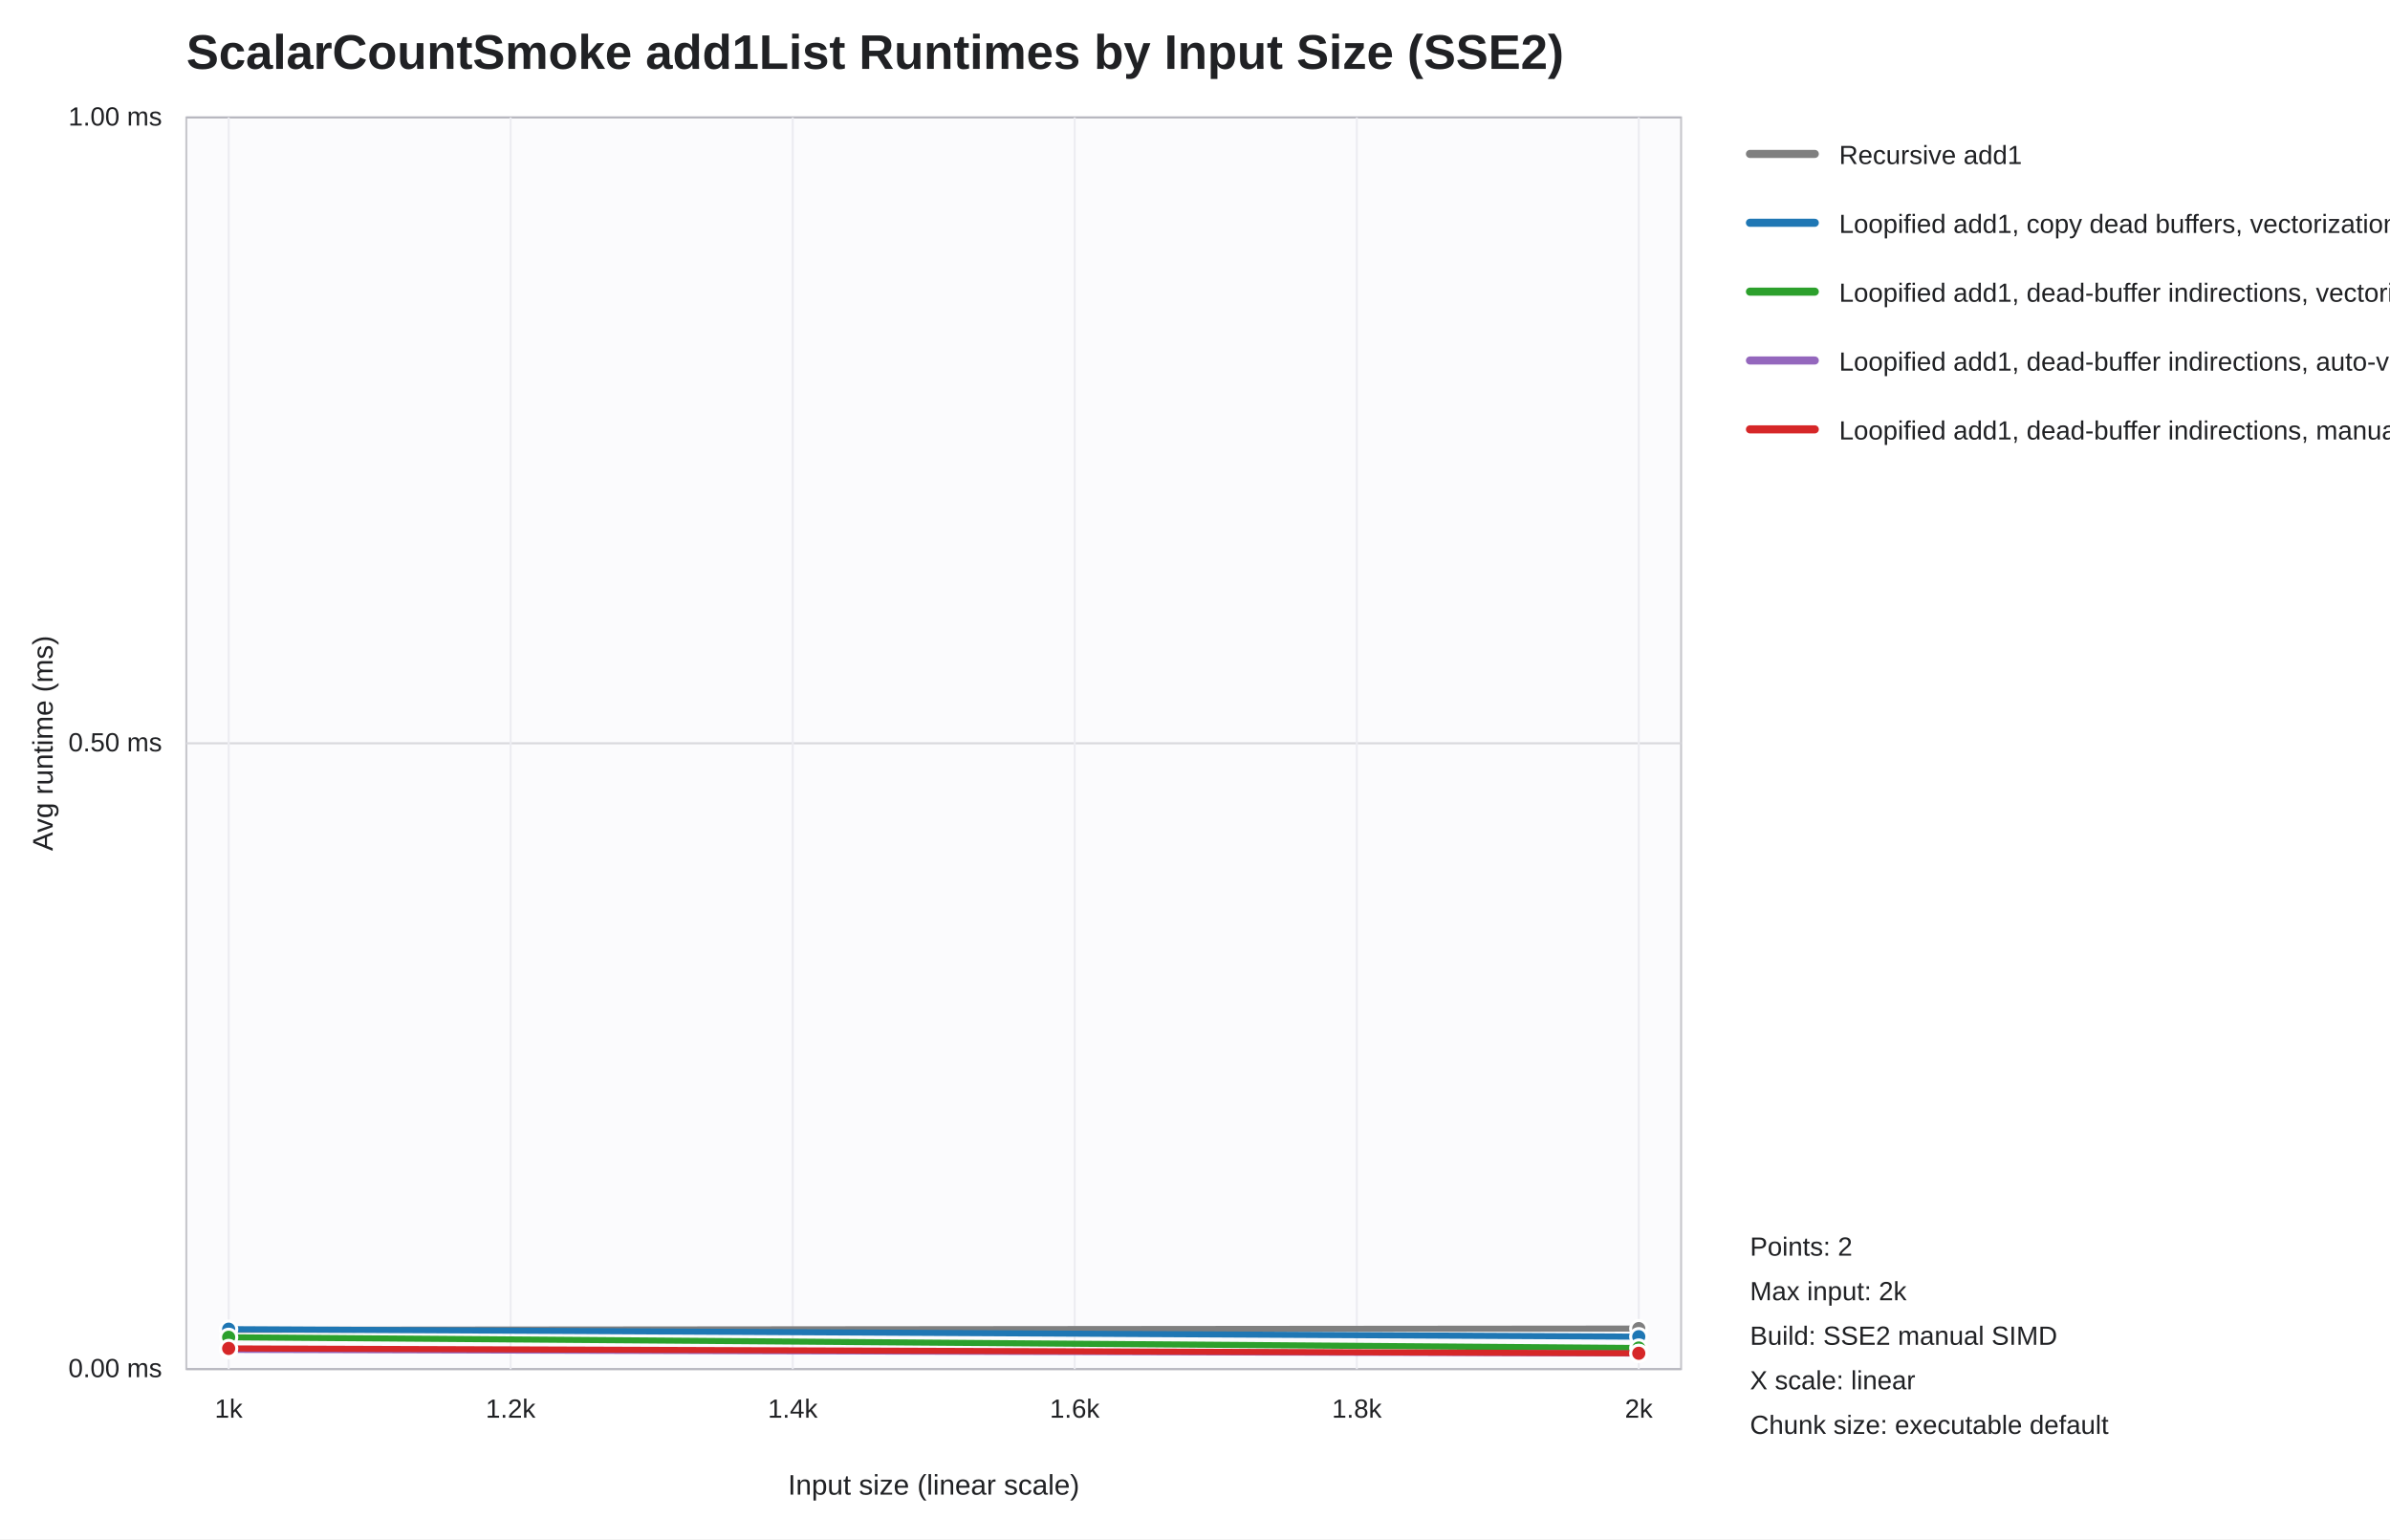
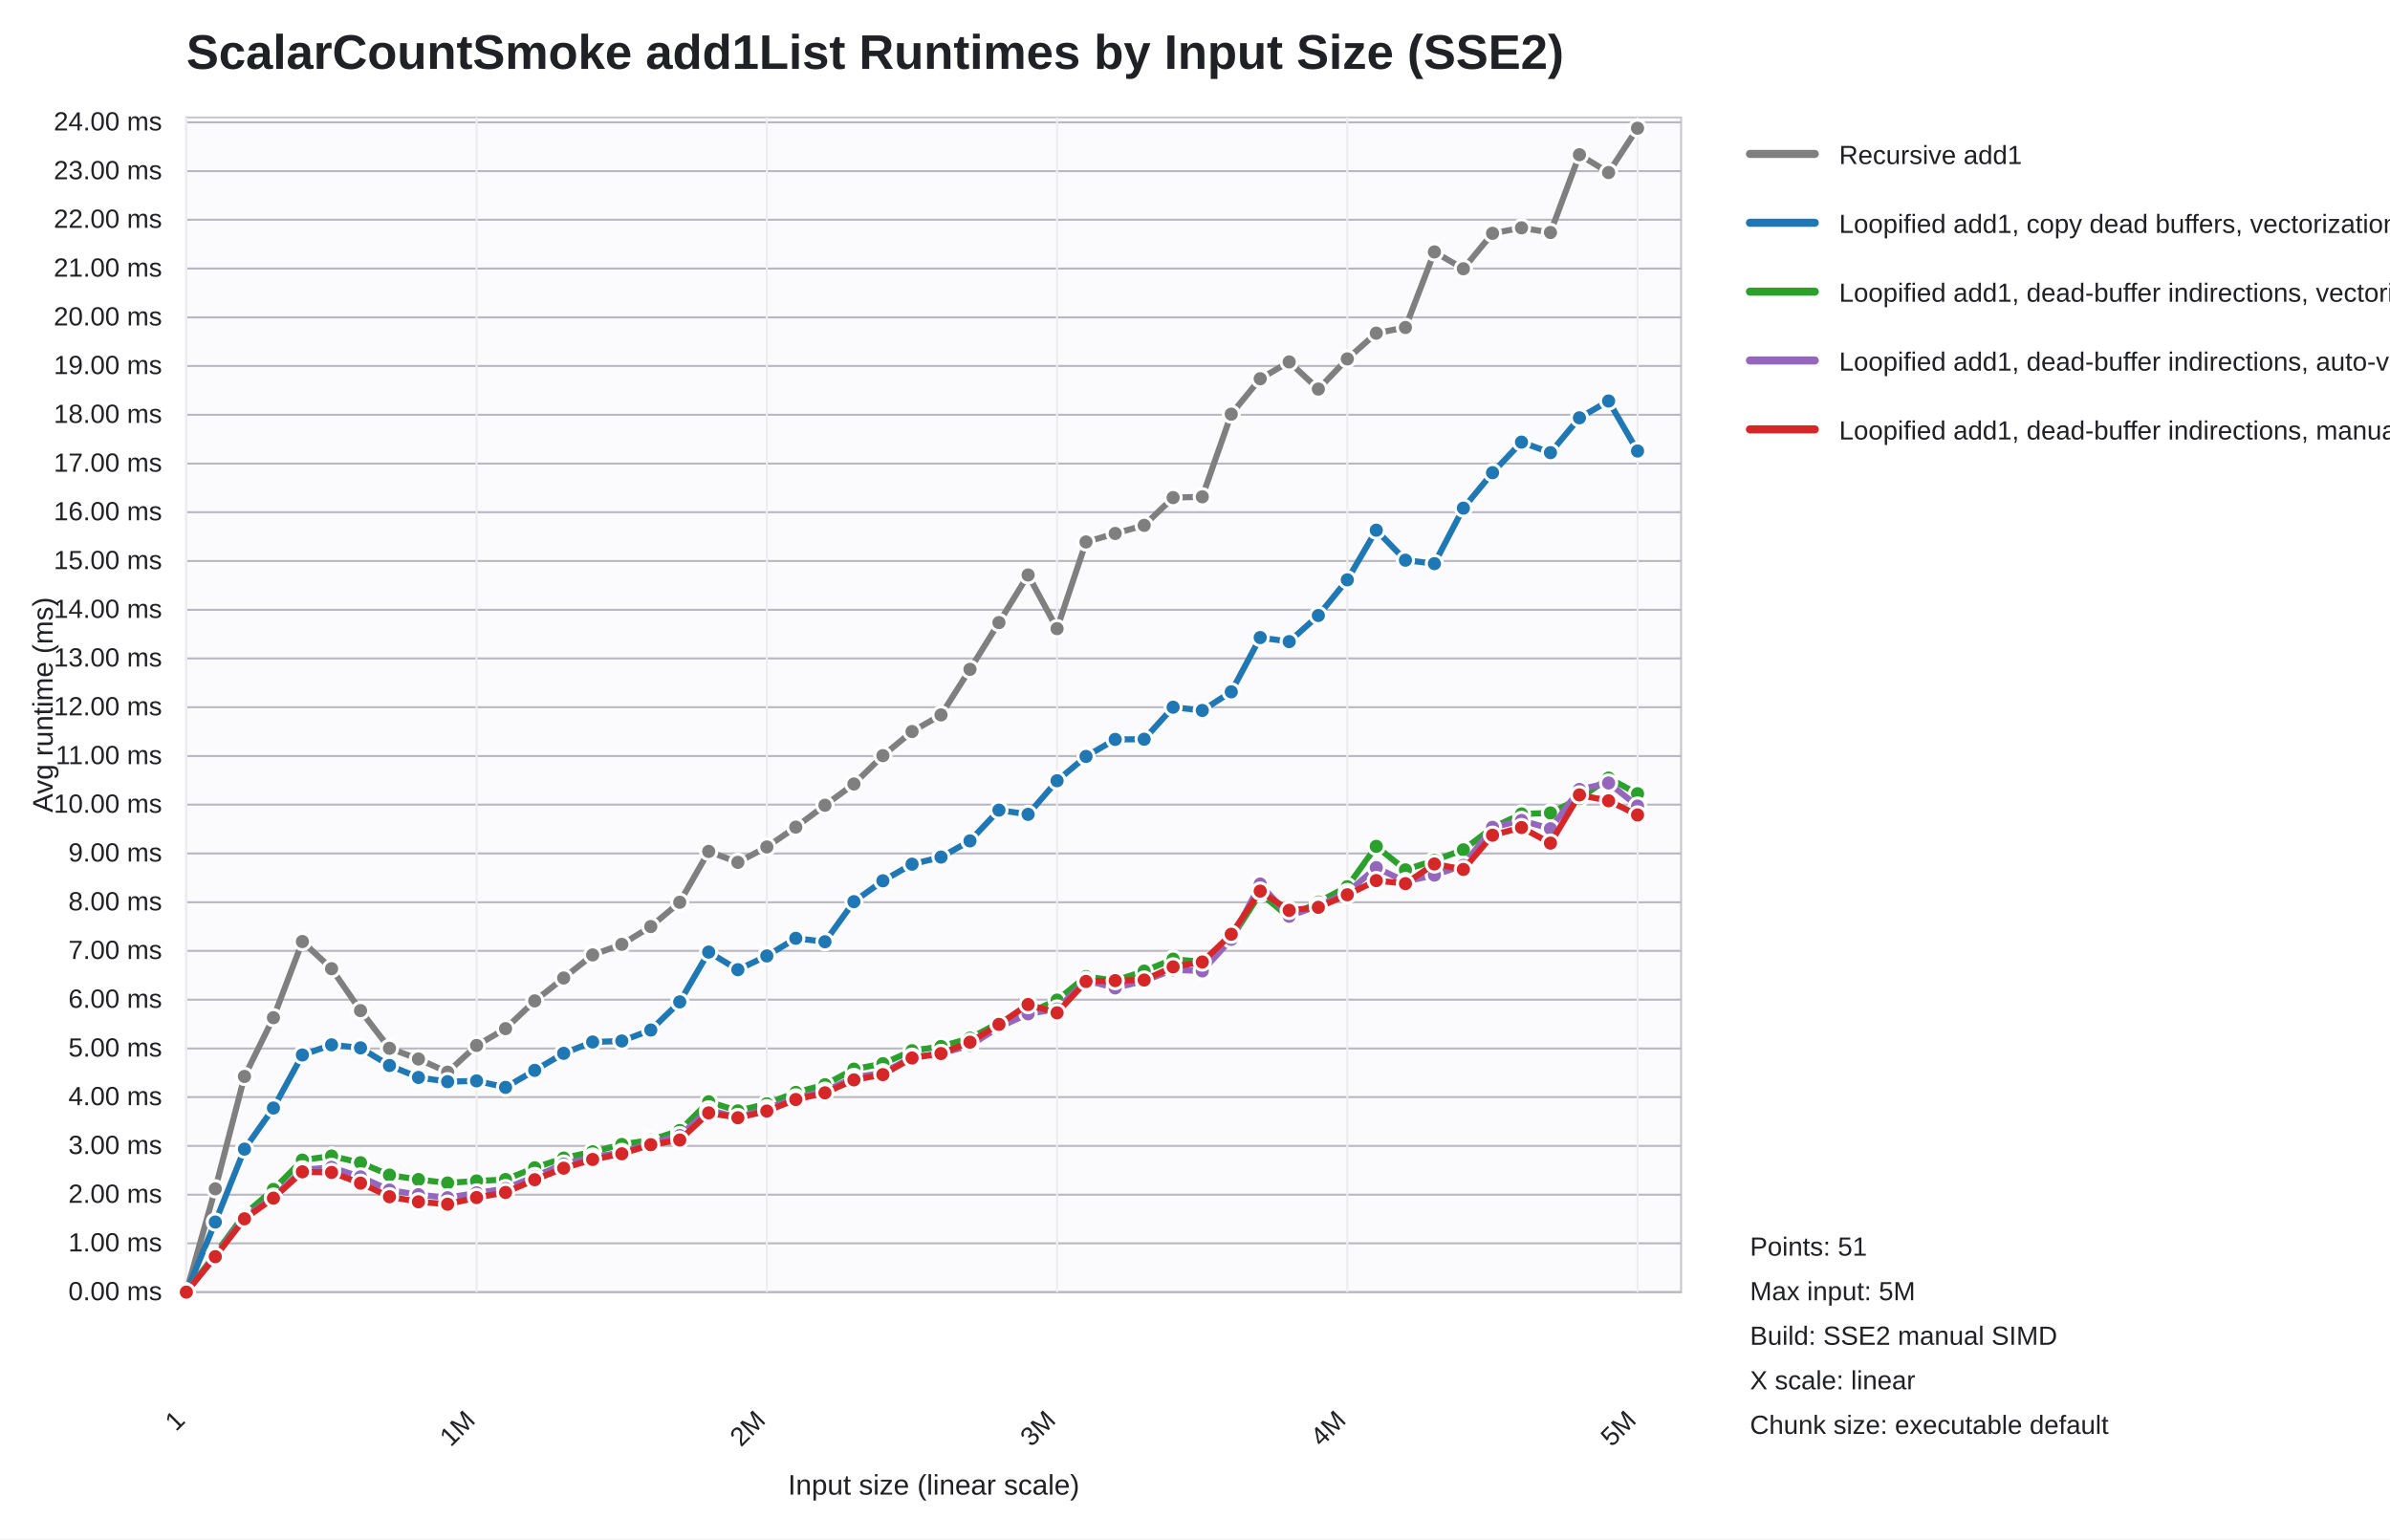
<svg xmlns="http://www.w3.org/2000/svg" width="1180" height="760" viewBox="0 0 1180 760">
  <rect width="100%" height="100%" fill="white" />
  <style>text{font-family:Arial,Helvetica,sans-serif;fill:#202124} .small{font-size:13px} .axis{font-size:14px} .title{font-size:24px;font-weight:700}</style>
  <text x="92" y="34" class="title">ScalarCountSmoke add1List Runtimes by Input Size (SSE2)</text>
-   <rect x="92" y="58" width="738" height="618" fill="#fbfbfd" stroke="#c7c7cc" />
-   <line x1="92" y1="676.0" x2="830" y2="676.0" stroke="#b8b8c0" stroke-width="1" />
-   <text x="80" y="680.0" text-anchor="end" class="small">0.00 ms</text>
-   <line x1="92" y1="367.0" x2="830" y2="367.0" stroke="#d8d8dd" stroke-width="1" />
-   <text x="80" y="371.0" text-anchor="end" class="small">0.50 ms</text>
-   <line x1="92" y1="58.0" x2="830" y2="58.0" stroke="#b8b8c0" stroke-width="1" />
-   <text x="80" y="62.0" text-anchor="end" class="small">1.00 ms</text>
-   <line x1="112.9" y1="58" x2="112.9" y2="676" stroke="#ececf1" stroke-width="1" />
-   <text x="112.9" y="700.0" text-anchor="middle" class="small">1k</text>
-   <line x1="252.1" y1="58" x2="252.1" y2="676" stroke="#ececf1" stroke-width="1" />
-   <text x="252.1" y="700.0" text-anchor="middle" class="small">1.2k</text>
-   <line x1="391.4" y1="58" x2="391.4" y2="676" stroke="#ececf1" stroke-width="1" />
-   <text x="391.4" y="700.0" text-anchor="middle" class="small">1.4k</text>
-   <line x1="530.6" y1="58" x2="530.6" y2="676" stroke="#ececf1" stroke-width="1" />
-   <text x="530.6" y="700.0" text-anchor="middle" class="small">1.6k</text>
-   <line x1="669.9" y1="58" x2="669.9" y2="676" stroke="#ececf1" stroke-width="1" />
-   <text x="669.9" y="700.0" text-anchor="middle" class="small">1.8k</text>
-   <line x1="809.1" y1="58" x2="809.1" y2="676" stroke="#ececf1" stroke-width="1" />
-   <text x="809.1" y="700.0" text-anchor="middle" class="small">2k</text>
+   <rect x="92" y="58" width="738" height="580" fill="#fbfbfd" stroke="#c7c7cc" />
+   <line x1="92" y1="638.0" x2="830" y2="638.0" stroke="#b8b8c0" stroke-width="1" />
+   <text x="80" y="642.0" text-anchor="end" class="small">0.00 ms</text>
+   <line x1="92" y1="613.9" x2="830" y2="613.9" stroke="#b8b8c0" stroke-width="1" />
+   <text x="80" y="617.9" text-anchor="end" class="small">1.00 ms</text>
+   <line x1="92" y1="589.9" x2="830" y2="589.9" stroke="#b8b8c0" stroke-width="1" />
+   <text x="80" y="593.9" text-anchor="end" class="small">2.00 ms</text>
+   <line x1="92" y1="565.8" x2="830" y2="565.8" stroke="#b8b8c0" stroke-width="1" />
+   <text x="80" y="569.8" text-anchor="end" class="small">3.00 ms</text>
+   <line x1="92" y1="541.7" x2="830" y2="541.7" stroke="#b8b8c0" stroke-width="1" />
+   <text x="80" y="545.7" text-anchor="end" class="small">4.00 ms</text>
+   <line x1="92" y1="517.7" x2="830" y2="517.7" stroke="#b8b8c0" stroke-width="1" />
+   <text x="80" y="521.7" text-anchor="end" class="small">5.00 ms</text>
+   <line x1="92" y1="493.6" x2="830" y2="493.6" stroke="#b8b8c0" stroke-width="1" />
+   <text x="80" y="497.6" text-anchor="end" class="small">6.00 ms</text>
+   <line x1="92" y1="469.5" x2="830" y2="469.5" stroke="#b8b8c0" stroke-width="1" />
+   <text x="80" y="473.5" text-anchor="end" class="small">7.00 ms</text>
+   <line x1="92" y1="445.5" x2="830" y2="445.5" stroke="#b8b8c0" stroke-width="1" />
+   <text x="80" y="449.5" text-anchor="end" class="small">8.00 ms</text>
+   <line x1="92" y1="421.4" x2="830" y2="421.4" stroke="#b8b8c0" stroke-width="1" />
+   <text x="80" y="425.4" text-anchor="end" class="small">9.00 ms</text>
+   <line x1="92" y1="397.3" x2="830" y2="397.3" stroke="#b8b8c0" stroke-width="1" />
+   <text x="80" y="401.3" text-anchor="end" class="small">10.00 ms</text>
+   <line x1="92" y1="373.3" x2="830" y2="373.3" stroke="#b8b8c0" stroke-width="1" />
+   <text x="80" y="377.3" text-anchor="end" class="small">11.00 ms</text>
+   <line x1="92" y1="349.2" x2="830" y2="349.2" stroke="#b8b8c0" stroke-width="1" />
+   <text x="80" y="353.2" text-anchor="end" class="small">12.00 ms</text>
+   <line x1="92" y1="325.1" x2="830" y2="325.1" stroke="#b8b8c0" stroke-width="1" />
+   <text x="80" y="329.1" text-anchor="end" class="small">13.00 ms</text>
+   <line x1="92" y1="301.1" x2="830" y2="301.1" stroke="#b8b8c0" stroke-width="1" />
+   <text x="80" y="305.1" text-anchor="end" class="small">14.00 ms</text>
+   <line x1="92" y1="277.0" x2="830" y2="277.0" stroke="#b8b8c0" stroke-width="1" />
+   <text x="80" y="281.0" text-anchor="end" class="small">15.00 ms</text>
+   <line x1="92" y1="252.9" x2="830" y2="252.9" stroke="#b8b8c0" stroke-width="1" />
+   <text x="80" y="256.9" text-anchor="end" class="small">16.00 ms</text>
+   <line x1="92" y1="228.9" x2="830" y2="228.9" stroke="#b8b8c0" stroke-width="1" />
+   <text x="80" y="232.9" text-anchor="end" class="small">17.00 ms</text>
+   <line x1="92" y1="204.8" x2="830" y2="204.8" stroke="#b8b8c0" stroke-width="1" />
+   <text x="80" y="208.8" text-anchor="end" class="small">18.00 ms</text>
+   <line x1="92" y1="180.7" x2="830" y2="180.7" stroke="#b8b8c0" stroke-width="1" />
+   <text x="80" y="184.7" text-anchor="end" class="small">19.00 ms</text>
+   <line x1="92" y1="156.7" x2="830" y2="156.7" stroke="#b8b8c0" stroke-width="1" />
+   <text x="80" y="160.7" text-anchor="end" class="small">20.00 ms</text>
+   <line x1="92" y1="132.6" x2="830" y2="132.6" stroke="#b8b8c0" stroke-width="1" />
+   <text x="80" y="136.6" text-anchor="end" class="small">21.00 ms</text>
+   <line x1="92" y1="108.5" x2="830" y2="108.5" stroke="#b8b8c0" stroke-width="1" />
+   <text x="80" y="112.5" text-anchor="end" class="small">22.00 ms</text>
+   <line x1="92" y1="84.5" x2="830" y2="84.5" stroke="#b8b8c0" stroke-width="1" />
+   <text x="80" y="88.5" text-anchor="end" class="small">23.00 ms</text>
+   <line x1="92" y1="60.4" x2="830" y2="60.4" stroke="#b8b8c0" stroke-width="1" />
+   <text x="80" y="64.4" text-anchor="end" class="small">24.00 ms</text>
+   <line x1="92.0" y1="58" x2="92.0" y2="638" stroke="#ececf1" stroke-width="1" />
+   <text x="92.0" y="702.0" text-anchor="end" class="small" transform="rotate(-45 92.0 702.0)">1</text>
+   <line x1="235.3" y1="58" x2="235.3" y2="638" stroke="#ececf1" stroke-width="1" />
+   <text x="235.3" y="702.0" text-anchor="end" class="small" transform="rotate(-45 235.3 702.0)">1M</text>
+   <line x1="378.6" y1="58" x2="378.6" y2="638" stroke="#ececf1" stroke-width="1" />
+   <text x="378.6" y="702.0" text-anchor="end" class="small" transform="rotate(-45 378.6 702.0)">2M</text>
+   <line x1="521.9" y1="58" x2="521.9" y2="638" stroke="#ececf1" stroke-width="1" />
+   <text x="521.9" y="702.0" text-anchor="end" class="small" transform="rotate(-45 521.9 702.0)">3M</text>
+   <line x1="665.2" y1="58" x2="665.2" y2="638" stroke="#ececf1" stroke-width="1" />
+   <text x="665.2" y="702.0" text-anchor="end" class="small" transform="rotate(-45 665.2 702.0)">4M</text>
+   <line x1="808.5" y1="58" x2="808.5" y2="638" stroke="#ececf1" stroke-width="1" />
+   <text x="808.5" y="702.0" text-anchor="end" class="small" transform="rotate(-45 808.5 702.0)">5M</text>
  <text x="461.0" y="738" text-anchor="middle" class="axis">Input size (linear scale)</text>
-   <text x="26" y="367.0" text-anchor="middle" class="axis" transform="rotate(-90 26 367.0)">Avg runtime (ms)</text>
-   <polyline points="112.9,656.6 809.1,656.0" fill="none" stroke="#7f7f7f" stroke-width="3" stroke-linejoin="round" stroke-linecap="round" />
-   <circle cx="112.9" cy="656.6" r="4" fill="#7f7f7f" stroke="white" stroke-width="1.5" />
-   <circle cx="809.1" cy="656.0" r="4" fill="#7f7f7f" stroke="white" stroke-width="1.5" />
-   <polyline points="112.9,656.3 809.1,660.0" fill="none" stroke="#1f77b4" stroke-width="3" stroke-linejoin="round" stroke-linecap="round" />
-   <circle cx="112.9" cy="656.3" r="4" fill="#1f77b4" stroke="white" stroke-width="1.5" />
-   <circle cx="809.1" cy="660.0" r="4" fill="#1f77b4" stroke="white" stroke-width="1.5" />
-   <polyline points="112.9,660.3 809.1,665.6" fill="none" stroke="#2ca02c" stroke-width="3" stroke-linejoin="round" stroke-linecap="round" />
-   <circle cx="112.9" cy="660.3" r="4" fill="#2ca02c" stroke="white" stroke-width="1.5" />
-   <circle cx="809.1" cy="665.6" r="4" fill="#2ca02c" stroke="white" stroke-width="1.5" />
-   <polyline points="112.9,666.5 809.1,668.3" fill="none" stroke="#9467bd" stroke-width="3" stroke-linejoin="round" stroke-linecap="round" />
-   <circle cx="112.9" cy="666.5" r="4" fill="#9467bd" stroke="white" stroke-width="1.5" />
-   <circle cx="809.1" cy="668.3" r="4" fill="#9467bd" stroke="white" stroke-width="1.5" />
-   <polyline points="112.9,665.8 809.1,668.2" fill="none" stroke="#d62728" stroke-width="3" stroke-linejoin="round" stroke-linecap="round" />
-   <circle cx="112.9" cy="665.8" r="4" fill="#d62728" stroke="white" stroke-width="1.5" />
-   <circle cx="809.1" cy="668.2" r="4" fill="#d62728" stroke="white" stroke-width="1.5" />
+   <text x="26" y="348.0" text-anchor="middle" class="axis" transform="rotate(-90 26 348.0)">Avg runtime (ms)</text>
+   <polyline points="92.0,638.0 106.3,587.0 120.7,531.5 135.0,502.5 149.3,464.9 163.7,478.3 178.0,499.0 192.3,517.6 206.6,522.9 221.0,529.4 235.3,516.2 249.6,507.9 264.0,494.2 278.3,482.9 292.6,471.5 307.0,466.3 321.3,457.5 335.6,445.5 349.9,420.4 364.3,425.8 378.6,418.2 392.9,408.4 407.3,397.6 421.6,387.1 435.9,373.1 450.3,361.2 464.6,353.0 478.9,330.5 493.2,307.4 507.6,283.9 521.9,310.4 536.2,267.6 550.6,263.4 564.9,259.4 579.2,245.7 593.6,245.3 607.9,204.5 622.2,187.0 636.5,178.7 650.9,192.1 665.2,177.2 679.5,164.5 693.9,161.7 708.2,124.4 722.5,132.7 736.9,115.2 751.2,112.5 765.5,114.8 779.8,76.4 794.2,85.2 808.5,63.3" fill="none" stroke="#7f7f7f" stroke-width="3" stroke-linejoin="round" stroke-linecap="round" />
+   <circle cx="92.0" cy="638.0" r="4" fill="#7f7f7f" stroke="white" stroke-width="1.5" />
+   <circle cx="106.3" cy="587.0" r="4" fill="#7f7f7f" stroke="white" stroke-width="1.5" />
+   <circle cx="120.7" cy="531.5" r="4" fill="#7f7f7f" stroke="white" stroke-width="1.5" />
+   <circle cx="135.0" cy="502.5" r="4" fill="#7f7f7f" stroke="white" stroke-width="1.5" />
+   <circle cx="149.3" cy="464.9" r="4" fill="#7f7f7f" stroke="white" stroke-width="1.5" />
+   <circle cx="163.7" cy="478.3" r="4" fill="#7f7f7f" stroke="white" stroke-width="1.5" />
+   <circle cx="178.0" cy="499.0" r="4" fill="#7f7f7f" stroke="white" stroke-width="1.5" />
+   <circle cx="192.3" cy="517.6" r="4" fill="#7f7f7f" stroke="white" stroke-width="1.5" />
+   <circle cx="206.6" cy="522.9" r="4" fill="#7f7f7f" stroke="white" stroke-width="1.5" />
+   <circle cx="221.0" cy="529.4" r="4" fill="#7f7f7f" stroke="white" stroke-width="1.5" />
+   <circle cx="235.3" cy="516.2" r="4" fill="#7f7f7f" stroke="white" stroke-width="1.5" />
+   <circle cx="249.6" cy="507.9" r="4" fill="#7f7f7f" stroke="white" stroke-width="1.5" />
+   <circle cx="264.0" cy="494.2" r="4" fill="#7f7f7f" stroke="white" stroke-width="1.5" />
+   <circle cx="278.3" cy="482.9" r="4" fill="#7f7f7f" stroke="white" stroke-width="1.5" />
+   <circle cx="292.6" cy="471.5" r="4" fill="#7f7f7f" stroke="white" stroke-width="1.5" />
+   <circle cx="307.0" cy="466.3" r="4" fill="#7f7f7f" stroke="white" stroke-width="1.5" />
+   <circle cx="321.3" cy="457.5" r="4" fill="#7f7f7f" stroke="white" stroke-width="1.5" />
+   <circle cx="335.6" cy="445.5" r="4" fill="#7f7f7f" stroke="white" stroke-width="1.5" />
+   <circle cx="349.9" cy="420.4" r="4" fill="#7f7f7f" stroke="white" stroke-width="1.5" />
+   <circle cx="364.3" cy="425.8" r="4" fill="#7f7f7f" stroke="white" stroke-width="1.5" />
+   <circle cx="378.6" cy="418.2" r="4" fill="#7f7f7f" stroke="white" stroke-width="1.5" />
+   <circle cx="392.9" cy="408.4" r="4" fill="#7f7f7f" stroke="white" stroke-width="1.5" />
+   <circle cx="407.3" cy="397.6" r="4" fill="#7f7f7f" stroke="white" stroke-width="1.5" />
+   <circle cx="421.6" cy="387.1" r="4" fill="#7f7f7f" stroke="white" stroke-width="1.5" />
+   <circle cx="435.9" cy="373.1" r="4" fill="#7f7f7f" stroke="white" stroke-width="1.5" />
+   <circle cx="450.3" cy="361.2" r="4" fill="#7f7f7f" stroke="white" stroke-width="1.5" />
+   <circle cx="464.6" cy="353.0" r="4" fill="#7f7f7f" stroke="white" stroke-width="1.5" />
+   <circle cx="478.9" cy="330.5" r="4" fill="#7f7f7f" stroke="white" stroke-width="1.5" />
+   <circle cx="493.2" cy="307.4" r="4" fill="#7f7f7f" stroke="white" stroke-width="1.5" />
+   <circle cx="507.6" cy="283.9" r="4" fill="#7f7f7f" stroke="white" stroke-width="1.5" />
+   <circle cx="521.9" cy="310.4" r="4" fill="#7f7f7f" stroke="white" stroke-width="1.5" />
+   <circle cx="536.2" cy="267.6" r="4" fill="#7f7f7f" stroke="white" stroke-width="1.5" />
+   <circle cx="550.6" cy="263.4" r="4" fill="#7f7f7f" stroke="white" stroke-width="1.5" />
+   <circle cx="564.9" cy="259.4" r="4" fill="#7f7f7f" stroke="white" stroke-width="1.5" />
+   <circle cx="579.2" cy="245.7" r="4" fill="#7f7f7f" stroke="white" stroke-width="1.5" />
+   <circle cx="593.6" cy="245.3" r="4" fill="#7f7f7f" stroke="white" stroke-width="1.5" />
+   <circle cx="607.9" cy="204.5" r="4" fill="#7f7f7f" stroke="white" stroke-width="1.5" />
+   <circle cx="622.2" cy="187.0" r="4" fill="#7f7f7f" stroke="white" stroke-width="1.5" />
+   <circle cx="636.5" cy="178.7" r="4" fill="#7f7f7f" stroke="white" stroke-width="1.5" />
+   <circle cx="650.9" cy="192.1" r="4" fill="#7f7f7f" stroke="white" stroke-width="1.5" />
+   <circle cx="665.2" cy="177.2" r="4" fill="#7f7f7f" stroke="white" stroke-width="1.5" />
+   <circle cx="679.5" cy="164.5" r="4" fill="#7f7f7f" stroke="white" stroke-width="1.5" />
+   <circle cx="693.9" cy="161.7" r="4" fill="#7f7f7f" stroke="white" stroke-width="1.5" />
+   <circle cx="708.2" cy="124.4" r="4" fill="#7f7f7f" stroke="white" stroke-width="1.5" />
+   <circle cx="722.5" cy="132.7" r="4" fill="#7f7f7f" stroke="white" stroke-width="1.5" />
+   <circle cx="736.9" cy="115.2" r="4" fill="#7f7f7f" stroke="white" stroke-width="1.5" />
+   <circle cx="751.2" cy="112.5" r="4" fill="#7f7f7f" stroke="white" stroke-width="1.5" />
+   <circle cx="765.5" cy="114.8" r="4" fill="#7f7f7f" stroke="white" stroke-width="1.5" />
+   <circle cx="779.8" cy="76.4" r="4" fill="#7f7f7f" stroke="white" stroke-width="1.5" />
+   <circle cx="794.2" cy="85.2" r="4" fill="#7f7f7f" stroke="white" stroke-width="1.5" />
+   <circle cx="808.5" cy="63.3" r="4" fill="#7f7f7f" stroke="white" stroke-width="1.5" />
+   <polyline points="92.0,637.9 106.3,603.4 120.7,567.4 135.0,547.1 149.3,520.9 163.7,515.9 178.0,517.4 192.3,526.1 206.6,532.0 221.0,534.1 235.3,533.7 249.6,536.9 264.0,528.5 278.3,520.1 292.6,514.5 307.0,514.0 321.3,508.6 335.6,494.7 349.9,470.1 364.3,478.8 378.6,472.0 392.9,463.3 407.3,465.0 421.6,445.2 435.9,434.9 450.3,426.7 464.6,423.2 478.9,415.2 493.2,400.0 507.6,402.1 521.9,385.5 536.2,373.5 550.6,365.1 564.9,365.0 579.2,349.2 593.6,350.8 607.9,341.6 622.2,314.8 636.5,316.8 650.9,303.9 665.2,286.3 679.5,261.8 693.9,276.6 708.2,278.3 722.5,250.9 736.9,233.4 751.2,218.3 765.5,223.5 779.8,206.3 794.2,198.0 808.5,222.7" fill="none" stroke="#1f77b4" stroke-width="3" stroke-linejoin="round" stroke-linecap="round" />
+   <circle cx="92.0" cy="637.9" r="4" fill="#1f77b4" stroke="white" stroke-width="1.5" />
+   <circle cx="106.3" cy="603.4" r="4" fill="#1f77b4" stroke="white" stroke-width="1.5" />
+   <circle cx="120.7" cy="567.4" r="4" fill="#1f77b4" stroke="white" stroke-width="1.5" />
+   <circle cx="135.0" cy="547.1" r="4" fill="#1f77b4" stroke="white" stroke-width="1.5" />
+   <circle cx="149.3" cy="520.9" r="4" fill="#1f77b4" stroke="white" stroke-width="1.5" />
+   <circle cx="163.7" cy="515.9" r="4" fill="#1f77b4" stroke="white" stroke-width="1.5" />
+   <circle cx="178.0" cy="517.4" r="4" fill="#1f77b4" stroke="white" stroke-width="1.5" />
+   <circle cx="192.3" cy="526.1" r="4" fill="#1f77b4" stroke="white" stroke-width="1.5" />
+   <circle cx="206.6" cy="532.0" r="4" fill="#1f77b4" stroke="white" stroke-width="1.5" />
+   <circle cx="221.0" cy="534.1" r="4" fill="#1f77b4" stroke="white" stroke-width="1.5" />
+   <circle cx="235.3" cy="533.7" r="4" fill="#1f77b4" stroke="white" stroke-width="1.5" />
+   <circle cx="249.6" cy="536.9" r="4" fill="#1f77b4" stroke="white" stroke-width="1.5" />
+   <circle cx="264.0" cy="528.5" r="4" fill="#1f77b4" stroke="white" stroke-width="1.5" />
+   <circle cx="278.3" cy="520.1" r="4" fill="#1f77b4" stroke="white" stroke-width="1.5" />
+   <circle cx="292.6" cy="514.5" r="4" fill="#1f77b4" stroke="white" stroke-width="1.5" />
+   <circle cx="307.0" cy="514.0" r="4" fill="#1f77b4" stroke="white" stroke-width="1.5" />
+   <circle cx="321.3" cy="508.6" r="4" fill="#1f77b4" stroke="white" stroke-width="1.5" />
+   <circle cx="335.6" cy="494.7" r="4" fill="#1f77b4" stroke="white" stroke-width="1.5" />
+   <circle cx="349.9" cy="470.1" r="4" fill="#1f77b4" stroke="white" stroke-width="1.5" />
+   <circle cx="364.3" cy="478.8" r="4" fill="#1f77b4" stroke="white" stroke-width="1.5" />
+   <circle cx="378.6" cy="472.0" r="4" fill="#1f77b4" stroke="white" stroke-width="1.5" />
+   <circle cx="392.9" cy="463.3" r="4" fill="#1f77b4" stroke="white" stroke-width="1.5" />
+   <circle cx="407.3" cy="465.0" r="4" fill="#1f77b4" stroke="white" stroke-width="1.5" />
+   <circle cx="421.6" cy="445.2" r="4" fill="#1f77b4" stroke="white" stroke-width="1.5" />
+   <circle cx="435.9" cy="434.9" r="4" fill="#1f77b4" stroke="white" stroke-width="1.5" />
+   <circle cx="450.3" cy="426.7" r="4" fill="#1f77b4" stroke="white" stroke-width="1.5" />
+   <circle cx="464.6" cy="423.2" r="4" fill="#1f77b4" stroke="white" stroke-width="1.5" />
+   <circle cx="478.9" cy="415.2" r="4" fill="#1f77b4" stroke="white" stroke-width="1.5" />
+   <circle cx="493.2" cy="400.0" r="4" fill="#1f77b4" stroke="white" stroke-width="1.5" />
+   <circle cx="507.6" cy="402.1" r="4" fill="#1f77b4" stroke="white" stroke-width="1.5" />
+   <circle cx="521.9" cy="385.5" r="4" fill="#1f77b4" stroke="white" stroke-width="1.5" />
+   <circle cx="536.2" cy="373.5" r="4" fill="#1f77b4" stroke="white" stroke-width="1.5" />
+   <circle cx="550.6" cy="365.1" r="4" fill="#1f77b4" stroke="white" stroke-width="1.5" />
+   <circle cx="564.9" cy="365.0" r="4" fill="#1f77b4" stroke="white" stroke-width="1.5" />
+   <circle cx="579.2" cy="349.2" r="4" fill="#1f77b4" stroke="white" stroke-width="1.5" />
+   <circle cx="593.6" cy="350.8" r="4" fill="#1f77b4" stroke="white" stroke-width="1.5" />
+   <circle cx="607.9" cy="341.6" r="4" fill="#1f77b4" stroke="white" stroke-width="1.5" />
+   <circle cx="622.2" cy="314.8" r="4" fill="#1f77b4" stroke="white" stroke-width="1.5" />
+   <circle cx="636.5" cy="316.8" r="4" fill="#1f77b4" stroke="white" stroke-width="1.5" />
+   <circle cx="650.9" cy="303.9" r="4" fill="#1f77b4" stroke="white" stroke-width="1.5" />
+   <circle cx="665.2" cy="286.3" r="4" fill="#1f77b4" stroke="white" stroke-width="1.5" />
+   <circle cx="679.5" cy="261.8" r="4" fill="#1f77b4" stroke="white" stroke-width="1.5" />
+   <circle cx="693.9" cy="276.6" r="4" fill="#1f77b4" stroke="white" stroke-width="1.5" />
+   <circle cx="708.2" cy="278.3" r="4" fill="#1f77b4" stroke="white" stroke-width="1.5" />
+   <circle cx="722.5" cy="250.9" r="4" fill="#1f77b4" stroke="white" stroke-width="1.5" />
+   <circle cx="736.9" cy="233.4" r="4" fill="#1f77b4" stroke="white" stroke-width="1.5" />
+   <circle cx="751.2" cy="218.3" r="4" fill="#1f77b4" stroke="white" stroke-width="1.5" />
+   <circle cx="765.5" cy="223.5" r="4" fill="#1f77b4" stroke="white" stroke-width="1.5" />
+   <circle cx="779.8" cy="206.3" r="4" fill="#1f77b4" stroke="white" stroke-width="1.5" />
+   <circle cx="794.2" cy="198.0" r="4" fill="#1f77b4" stroke="white" stroke-width="1.5" />
+   <circle cx="808.5" cy="222.7" r="4" fill="#1f77b4" stroke="white" stroke-width="1.5" />
+   <polyline points="92.0,638.0 106.3,619.2 120.7,599.6 135.0,587.3 149.3,572.8 163.7,570.8 178.0,574.1 192.3,580.2 206.6,582.4 221.0,584.1 235.3,583.1 249.6,582.4 264.0,576.6 278.3,571.8 292.6,568.7 307.0,565.1 321.3,562.9 335.6,558.2 349.9,544.0 364.3,548.5 378.6,545.0 392.9,539.4 407.3,535.6 421.6,527.9 435.9,525.2 450.3,518.8 464.6,516.7 478.9,512.6 493.2,505.0 507.6,500.3 521.9,493.8 536.2,482.2 550.6,484.2 564.9,479.5 579.2,473.6 593.6,475.0 607.9,463.4 622.2,441.1 636.5,452.9 650.9,445.4 665.2,437.8 679.5,417.9 693.9,429.5 708.2,424.8 722.5,419.6 736.9,408.6 751.2,401.9 765.5,401.4 779.8,394.3 794.2,384.2 808.5,391.9" fill="none" stroke="#2ca02c" stroke-width="3" stroke-linejoin="round" stroke-linecap="round" />
+   <circle cx="92.0" cy="638.0" r="4" fill="#2ca02c" stroke="white" stroke-width="1.5" />
+   <circle cx="106.3" cy="619.2" r="4" fill="#2ca02c" stroke="white" stroke-width="1.5" />
+   <circle cx="120.7" cy="599.6" r="4" fill="#2ca02c" stroke="white" stroke-width="1.5" />
+   <circle cx="135.0" cy="587.3" r="4" fill="#2ca02c" stroke="white" stroke-width="1.5" />
+   <circle cx="149.3" cy="572.8" r="4" fill="#2ca02c" stroke="white" stroke-width="1.5" />
+   <circle cx="163.7" cy="570.8" r="4" fill="#2ca02c" stroke="white" stroke-width="1.5" />
+   <circle cx="178.0" cy="574.1" r="4" fill="#2ca02c" stroke="white" stroke-width="1.5" />
+   <circle cx="192.3" cy="580.2" r="4" fill="#2ca02c" stroke="white" stroke-width="1.5" />
+   <circle cx="206.6" cy="582.4" r="4" fill="#2ca02c" stroke="white" stroke-width="1.5" />
+   <circle cx="221.0" cy="584.1" r="4" fill="#2ca02c" stroke="white" stroke-width="1.5" />
+   <circle cx="235.3" cy="583.1" r="4" fill="#2ca02c" stroke="white" stroke-width="1.5" />
+   <circle cx="249.6" cy="582.4" r="4" fill="#2ca02c" stroke="white" stroke-width="1.5" />
+   <circle cx="264.0" cy="576.6" r="4" fill="#2ca02c" stroke="white" stroke-width="1.5" />
+   <circle cx="278.3" cy="571.8" r="4" fill="#2ca02c" stroke="white" stroke-width="1.5" />
+   <circle cx="292.6" cy="568.7" r="4" fill="#2ca02c" stroke="white" stroke-width="1.5" />
+   <circle cx="307.0" cy="565.1" r="4" fill="#2ca02c" stroke="white" stroke-width="1.5" />
+   <circle cx="321.3" cy="562.9" r="4" fill="#2ca02c" stroke="white" stroke-width="1.5" />
+   <circle cx="335.6" cy="558.2" r="4" fill="#2ca02c" stroke="white" stroke-width="1.5" />
+   <circle cx="349.9" cy="544.0" r="4" fill="#2ca02c" stroke="white" stroke-width="1.5" />
+   <circle cx="364.3" cy="548.5" r="4" fill="#2ca02c" stroke="white" stroke-width="1.5" />
+   <circle cx="378.6" cy="545.0" r="4" fill="#2ca02c" stroke="white" stroke-width="1.5" />
+   <circle cx="392.9" cy="539.4" r="4" fill="#2ca02c" stroke="white" stroke-width="1.5" />
+   <circle cx="407.3" cy="535.6" r="4" fill="#2ca02c" stroke="white" stroke-width="1.5" />
+   <circle cx="421.6" cy="527.9" r="4" fill="#2ca02c" stroke="white" stroke-width="1.5" />
+   <circle cx="435.9" cy="525.2" r="4" fill="#2ca02c" stroke="white" stroke-width="1.5" />
+   <circle cx="450.3" cy="518.8" r="4" fill="#2ca02c" stroke="white" stroke-width="1.5" />
+   <circle cx="464.6" cy="516.7" r="4" fill="#2ca02c" stroke="white" stroke-width="1.5" />
+   <circle cx="478.9" cy="512.6" r="4" fill="#2ca02c" stroke="white" stroke-width="1.5" />
+   <circle cx="493.2" cy="505.0" r="4" fill="#2ca02c" stroke="white" stroke-width="1.5" />
+   <circle cx="507.6" cy="500.3" r="4" fill="#2ca02c" stroke="white" stroke-width="1.5" />
+   <circle cx="521.9" cy="493.8" r="4" fill="#2ca02c" stroke="white" stroke-width="1.5" />
+   <circle cx="536.2" cy="482.2" r="4" fill="#2ca02c" stroke="white" stroke-width="1.5" />
+   <circle cx="550.6" cy="484.2" r="4" fill="#2ca02c" stroke="white" stroke-width="1.5" />
+   <circle cx="564.9" cy="479.5" r="4" fill="#2ca02c" stroke="white" stroke-width="1.5" />
+   <circle cx="579.2" cy="473.6" r="4" fill="#2ca02c" stroke="white" stroke-width="1.5" />
+   <circle cx="593.6" cy="475.0" r="4" fill="#2ca02c" stroke="white" stroke-width="1.5" />
+   <circle cx="607.9" cy="463.4" r="4" fill="#2ca02c" stroke="white" stroke-width="1.5" />
+   <circle cx="622.2" cy="441.1" r="4" fill="#2ca02c" stroke="white" stroke-width="1.5" />
+   <circle cx="636.5" cy="452.9" r="4" fill="#2ca02c" stroke="white" stroke-width="1.5" />
+   <circle cx="650.9" cy="445.4" r="4" fill="#2ca02c" stroke="white" stroke-width="1.5" />
+   <circle cx="665.2" cy="437.8" r="4" fill="#2ca02c" stroke="white" stroke-width="1.5" />
+   <circle cx="679.5" cy="417.9" r="4" fill="#2ca02c" stroke="white" stroke-width="1.5" />
+   <circle cx="693.9" cy="429.5" r="4" fill="#2ca02c" stroke="white" stroke-width="1.5" />
+   <circle cx="708.2" cy="424.8" r="4" fill="#2ca02c" stroke="white" stroke-width="1.5" />
+   <circle cx="722.5" cy="419.6" r="4" fill="#2ca02c" stroke="white" stroke-width="1.5" />
+   <circle cx="736.9" cy="408.6" r="4" fill="#2ca02c" stroke="white" stroke-width="1.5" />
+   <circle cx="751.2" cy="401.9" r="4" fill="#2ca02c" stroke="white" stroke-width="1.5" />
+   <circle cx="765.5" cy="401.4" r="4" fill="#2ca02c" stroke="white" stroke-width="1.5" />
+   <circle cx="779.8" cy="394.3" r="4" fill="#2ca02c" stroke="white" stroke-width="1.5" />
+   <circle cx="794.2" cy="384.2" r="4" fill="#2ca02c" stroke="white" stroke-width="1.5" />
+   <circle cx="808.5" cy="391.9" r="4" fill="#2ca02c" stroke="white" stroke-width="1.5" />
+   <polyline points="92.0,638.0 106.3,620.1 120.7,600.9 135.0,591.1 149.3,577.6 163.7,576.4 178.0,581.1 192.3,587.6 206.6,589.9 221.0,591.4 235.3,589.0 249.6,586.9 264.0,580.9 278.3,574.8 292.6,571.3 307.0,569.0 321.3,564.4 335.6,560.7 349.9,548.0 364.3,551.8 378.6,547.4 392.9,542.1 407.3,538.8 421.6,532.0 435.9,529.7 450.3,522.0 464.6,520.2 478.9,516.2 493.2,507.2 507.6,500.6 521.9,498.2 536.2,484.1 550.6,487.8 564.9,484.3 579.2,478.9 593.6,479.4 607.9,463.8 622.2,436.5 636.5,452.4 650.9,447.2 665.2,440.7 679.5,428.4 693.9,435.3 708.2,432.1 722.5,427.3 736.9,408.5 751.2,405.1 765.5,409.2 779.8,389.8 794.2,386.6 808.5,398.0" fill="none" stroke="#9467bd" stroke-width="3" stroke-linejoin="round" stroke-linecap="round" />
+   <circle cx="92.0" cy="638.0" r="4" fill="#9467bd" stroke="white" stroke-width="1.5" />
+   <circle cx="106.3" cy="620.1" r="4" fill="#9467bd" stroke="white" stroke-width="1.5" />
+   <circle cx="120.7" cy="600.9" r="4" fill="#9467bd" stroke="white" stroke-width="1.5" />
+   <circle cx="135.0" cy="591.1" r="4" fill="#9467bd" stroke="white" stroke-width="1.5" />
+   <circle cx="149.3" cy="577.6" r="4" fill="#9467bd" stroke="white" stroke-width="1.5" />
+   <circle cx="163.7" cy="576.4" r="4" fill="#9467bd" stroke="white" stroke-width="1.5" />
+   <circle cx="178.0" cy="581.1" r="4" fill="#9467bd" stroke="white" stroke-width="1.5" />
+   <circle cx="192.3" cy="587.6" r="4" fill="#9467bd" stroke="white" stroke-width="1.5" />
+   <circle cx="206.6" cy="589.9" r="4" fill="#9467bd" stroke="white" stroke-width="1.5" />
+   <circle cx="221.0" cy="591.4" r="4" fill="#9467bd" stroke="white" stroke-width="1.5" />
+   <circle cx="235.3" cy="589.0" r="4" fill="#9467bd" stroke="white" stroke-width="1.5" />
+   <circle cx="249.6" cy="586.9" r="4" fill="#9467bd" stroke="white" stroke-width="1.5" />
+   <circle cx="264.0" cy="580.9" r="4" fill="#9467bd" stroke="white" stroke-width="1.5" />
+   <circle cx="278.3" cy="574.8" r="4" fill="#9467bd" stroke="white" stroke-width="1.5" />
+   <circle cx="292.6" cy="571.3" r="4" fill="#9467bd" stroke="white" stroke-width="1.5" />
+   <circle cx="307.0" cy="569.0" r="4" fill="#9467bd" stroke="white" stroke-width="1.5" />
+   <circle cx="321.3" cy="564.4" r="4" fill="#9467bd" stroke="white" stroke-width="1.5" />
+   <circle cx="335.6" cy="560.7" r="4" fill="#9467bd" stroke="white" stroke-width="1.5" />
+   <circle cx="349.9" cy="548.0" r="4" fill="#9467bd" stroke="white" stroke-width="1.5" />
+   <circle cx="364.3" cy="551.8" r="4" fill="#9467bd" stroke="white" stroke-width="1.5" />
+   <circle cx="378.6" cy="547.4" r="4" fill="#9467bd" stroke="white" stroke-width="1.5" />
+   <circle cx="392.9" cy="542.1" r="4" fill="#9467bd" stroke="white" stroke-width="1.5" />
+   <circle cx="407.3" cy="538.8" r="4" fill="#9467bd" stroke="white" stroke-width="1.5" />
+   <circle cx="421.6" cy="532.0" r="4" fill="#9467bd" stroke="white" stroke-width="1.5" />
+   <circle cx="435.9" cy="529.7" r="4" fill="#9467bd" stroke="white" stroke-width="1.5" />
+   <circle cx="450.3" cy="522.0" r="4" fill="#9467bd" stroke="white" stroke-width="1.5" />
+   <circle cx="464.6" cy="520.2" r="4" fill="#9467bd" stroke="white" stroke-width="1.5" />
+   <circle cx="478.9" cy="516.2" r="4" fill="#9467bd" stroke="white" stroke-width="1.5" />
+   <circle cx="493.2" cy="507.2" r="4" fill="#9467bd" stroke="white" stroke-width="1.5" />
+   <circle cx="507.6" cy="500.6" r="4" fill="#9467bd" stroke="white" stroke-width="1.5" />
+   <circle cx="521.9" cy="498.2" r="4" fill="#9467bd" stroke="white" stroke-width="1.5" />
+   <circle cx="536.2" cy="484.1" r="4" fill="#9467bd" stroke="white" stroke-width="1.5" />
+   <circle cx="550.6" cy="487.8" r="4" fill="#9467bd" stroke="white" stroke-width="1.5" />
+   <circle cx="564.9" cy="484.3" r="4" fill="#9467bd" stroke="white" stroke-width="1.5" />
+   <circle cx="579.2" cy="478.9" r="4" fill="#9467bd" stroke="white" stroke-width="1.5" />
+   <circle cx="593.6" cy="479.4" r="4" fill="#9467bd" stroke="white" stroke-width="1.5" />
+   <circle cx="607.9" cy="463.8" r="4" fill="#9467bd" stroke="white" stroke-width="1.5" />
+   <circle cx="622.2" cy="436.5" r="4" fill="#9467bd" stroke="white" stroke-width="1.5" />
+   <circle cx="636.5" cy="452.4" r="4" fill="#9467bd" stroke="white" stroke-width="1.5" />
+   <circle cx="650.9" cy="447.2" r="4" fill="#9467bd" stroke="white" stroke-width="1.5" />
+   <circle cx="665.2" cy="440.7" r="4" fill="#9467bd" stroke="white" stroke-width="1.5" />
+   <circle cx="679.5" cy="428.4" r="4" fill="#9467bd" stroke="white" stroke-width="1.5" />
+   <circle cx="693.9" cy="435.3" r="4" fill="#9467bd" stroke="white" stroke-width="1.5" />
+   <circle cx="708.2" cy="432.1" r="4" fill="#9467bd" stroke="white" stroke-width="1.5" />
+   <circle cx="722.5" cy="427.3" r="4" fill="#9467bd" stroke="white" stroke-width="1.5" />
+   <circle cx="736.9" cy="408.5" r="4" fill="#9467bd" stroke="white" stroke-width="1.5" />
+   <circle cx="751.2" cy="405.1" r="4" fill="#9467bd" stroke="white" stroke-width="1.5" />
+   <circle cx="765.5" cy="409.2" r="4" fill="#9467bd" stroke="white" stroke-width="1.5" />
+   <circle cx="779.8" cy="389.8" r="4" fill="#9467bd" stroke="white" stroke-width="1.5" />
+   <circle cx="794.2" cy="386.6" r="4" fill="#9467bd" stroke="white" stroke-width="1.5" />
+   <circle cx="808.5" cy="398.0" r="4" fill="#9467bd" stroke="white" stroke-width="1.5" />
+   <polyline points="92.0,638.0 106.3,620.5 120.7,601.8 135.0,591.6 149.3,578.6 163.7,578.9 178.0,584.2 192.3,590.9 206.6,593.4 221.0,594.6 235.3,591.3 249.6,588.8 264.0,582.5 278.3,576.8 292.6,572.5 307.0,569.7 321.3,565.2 335.6,562.9 349.9,549.5 364.3,551.9 378.6,548.6 392.9,542.9 407.3,539.6 421.6,533.2 435.9,530.6 450.3,522.4 464.6,520.2 478.9,514.6 493.2,505.8 507.6,496.0 521.9,500.1 536.2,484.6 550.6,484.2 564.9,483.9 579.2,477.4 593.6,475.0 607.9,461.3 622.2,440.0 636.5,449.5 650.9,448.0 665.2,441.8 679.5,434.8 693.9,436.3 708.2,426.6 722.5,429.3 736.9,412.4 751.2,408.6 765.5,416.3 779.8,392.5 794.2,395.4 808.5,402.4" fill="none" stroke="#d62728" stroke-width="3" stroke-linejoin="round" stroke-linecap="round" />
+   <circle cx="92.0" cy="638.0" r="4" fill="#d62728" stroke="white" stroke-width="1.5" />
+   <circle cx="106.3" cy="620.5" r="4" fill="#d62728" stroke="white" stroke-width="1.5" />
+   <circle cx="120.7" cy="601.8" r="4" fill="#d62728" stroke="white" stroke-width="1.5" />
+   <circle cx="135.0" cy="591.6" r="4" fill="#d62728" stroke="white" stroke-width="1.5" />
+   <circle cx="149.3" cy="578.6" r="4" fill="#d62728" stroke="white" stroke-width="1.5" />
+   <circle cx="163.7" cy="578.9" r="4" fill="#d62728" stroke="white" stroke-width="1.5" />
+   <circle cx="178.0" cy="584.2" r="4" fill="#d62728" stroke="white" stroke-width="1.5" />
+   <circle cx="192.3" cy="590.9" r="4" fill="#d62728" stroke="white" stroke-width="1.5" />
+   <circle cx="206.6" cy="593.4" r="4" fill="#d62728" stroke="white" stroke-width="1.5" />
+   <circle cx="221.0" cy="594.6" r="4" fill="#d62728" stroke="white" stroke-width="1.5" />
+   <circle cx="235.3" cy="591.3" r="4" fill="#d62728" stroke="white" stroke-width="1.5" />
+   <circle cx="249.6" cy="588.8" r="4" fill="#d62728" stroke="white" stroke-width="1.5" />
+   <circle cx="264.0" cy="582.5" r="4" fill="#d62728" stroke="white" stroke-width="1.5" />
+   <circle cx="278.3" cy="576.8" r="4" fill="#d62728" stroke="white" stroke-width="1.5" />
+   <circle cx="292.6" cy="572.5" r="4" fill="#d62728" stroke="white" stroke-width="1.5" />
+   <circle cx="307.0" cy="569.7" r="4" fill="#d62728" stroke="white" stroke-width="1.5" />
+   <circle cx="321.3" cy="565.2" r="4" fill="#d62728" stroke="white" stroke-width="1.5" />
+   <circle cx="335.6" cy="562.9" r="4" fill="#d62728" stroke="white" stroke-width="1.5" />
+   <circle cx="349.9" cy="549.5" r="4" fill="#d62728" stroke="white" stroke-width="1.5" />
+   <circle cx="364.3" cy="551.9" r="4" fill="#d62728" stroke="white" stroke-width="1.5" />
+   <circle cx="378.6" cy="548.6" r="4" fill="#d62728" stroke="white" stroke-width="1.5" />
+   <circle cx="392.9" cy="542.9" r="4" fill="#d62728" stroke="white" stroke-width="1.5" />
+   <circle cx="407.3" cy="539.6" r="4" fill="#d62728" stroke="white" stroke-width="1.5" />
+   <circle cx="421.6" cy="533.2" r="4" fill="#d62728" stroke="white" stroke-width="1.5" />
+   <circle cx="435.9" cy="530.6" r="4" fill="#d62728" stroke="white" stroke-width="1.5" />
+   <circle cx="450.3" cy="522.4" r="4" fill="#d62728" stroke="white" stroke-width="1.5" />
+   <circle cx="464.6" cy="520.2" r="4" fill="#d62728" stroke="white" stroke-width="1.5" />
+   <circle cx="478.9" cy="514.6" r="4" fill="#d62728" stroke="white" stroke-width="1.5" />
+   <circle cx="493.2" cy="505.8" r="4" fill="#d62728" stroke="white" stroke-width="1.5" />
+   <circle cx="507.6" cy="496.0" r="4" fill="#d62728" stroke="white" stroke-width="1.5" />
+   <circle cx="521.9" cy="500.1" r="4" fill="#d62728" stroke="white" stroke-width="1.5" />
+   <circle cx="536.2" cy="484.6" r="4" fill="#d62728" stroke="white" stroke-width="1.5" />
+   <circle cx="550.6" cy="484.2" r="4" fill="#d62728" stroke="white" stroke-width="1.5" />
+   <circle cx="564.9" cy="483.9" r="4" fill="#d62728" stroke="white" stroke-width="1.5" />
+   <circle cx="579.2" cy="477.4" r="4" fill="#d62728" stroke="white" stroke-width="1.5" />
+   <circle cx="593.6" cy="475.0" r="4" fill="#d62728" stroke="white" stroke-width="1.5" />
+   <circle cx="607.9" cy="461.3" r="4" fill="#d62728" stroke="white" stroke-width="1.5" />
+   <circle cx="622.2" cy="440.0" r="4" fill="#d62728" stroke="white" stroke-width="1.5" />
+   <circle cx="636.5" cy="449.5" r="4" fill="#d62728" stroke="white" stroke-width="1.5" />
+   <circle cx="650.9" cy="448.0" r="4" fill="#d62728" stroke="white" stroke-width="1.5" />
+   <circle cx="665.2" cy="441.8" r="4" fill="#d62728" stroke="white" stroke-width="1.5" />
+   <circle cx="679.5" cy="434.8" r="4" fill="#d62728" stroke="white" stroke-width="1.5" />
+   <circle cx="693.9" cy="436.3" r="4" fill="#d62728" stroke="white" stroke-width="1.5" />
+   <circle cx="708.2" cy="426.6" r="4" fill="#d62728" stroke="white" stroke-width="1.5" />
+   <circle cx="722.5" cy="429.3" r="4" fill="#d62728" stroke="white" stroke-width="1.5" />
+   <circle cx="736.9" cy="412.4" r="4" fill="#d62728" stroke="white" stroke-width="1.5" />
+   <circle cx="751.2" cy="408.6" r="4" fill="#d62728" stroke="white" stroke-width="1.5" />
+   <circle cx="765.5" cy="416.3" r="4" fill="#d62728" stroke="white" stroke-width="1.5" />
+   <circle cx="779.8" cy="392.5" r="4" fill="#d62728" stroke="white" stroke-width="1.5" />
+   <circle cx="794.2" cy="395.4" r="4" fill="#d62728" stroke="white" stroke-width="1.5" />
+   <circle cx="808.5" cy="402.4" r="4" fill="#d62728" stroke="white" stroke-width="1.5" />
  <line x1="864" y1="76" x2="896" y2="76" stroke="#7f7f7f" stroke-width="4" stroke-linecap="round" />
  <text x="908" y="81" class="small">Recursive add1</text>
  <line x1="864" y1="110" x2="896" y2="110" stroke="#1f77b4" stroke-width="4" stroke-linecap="round" />
  <text x="908" y="115" class="small">Loopified add1, copy dead buffers, vectorization off</text>
  <line x1="864" y1="144" x2="896" y2="144" stroke="#2ca02c" stroke-width="4" stroke-linecap="round" />
  <text x="908" y="149" class="small">Loopified add1, dead-buffer indirections, vectorization off</text>
  <line x1="864" y1="178" x2="896" y2="178" stroke="#9467bd" stroke-width="4" stroke-linecap="round" />
  <text x="908" y="183" class="small">Loopified add1, dead-buffer indirections, auto-vectorized</text>
  <line x1="864" y1="212" x2="896" y2="212" stroke="#d62728" stroke-width="4" stroke-linecap="round" />
  <text x="908" y="217" class="small">Loopified add1, dead-buffer indirections, manual SSE2 vectorized</text>
-   <text x="864" y="620" class="small">Points: 2</text>
-   <text x="864" y="642" class="small">Max input: 2k</text>
+   <text x="864" y="620" class="small">Points: 51</text>
+   <text x="864" y="642" class="small">Max input: 5M</text>
  <text x="864" y="664" class="small">Build: SSE2 manual SIMD</text>
  <text x="864" y="686" class="small">X scale: linear</text>
  <text x="864" y="708" class="small">Chunk size: executable default</text>
</svg>
